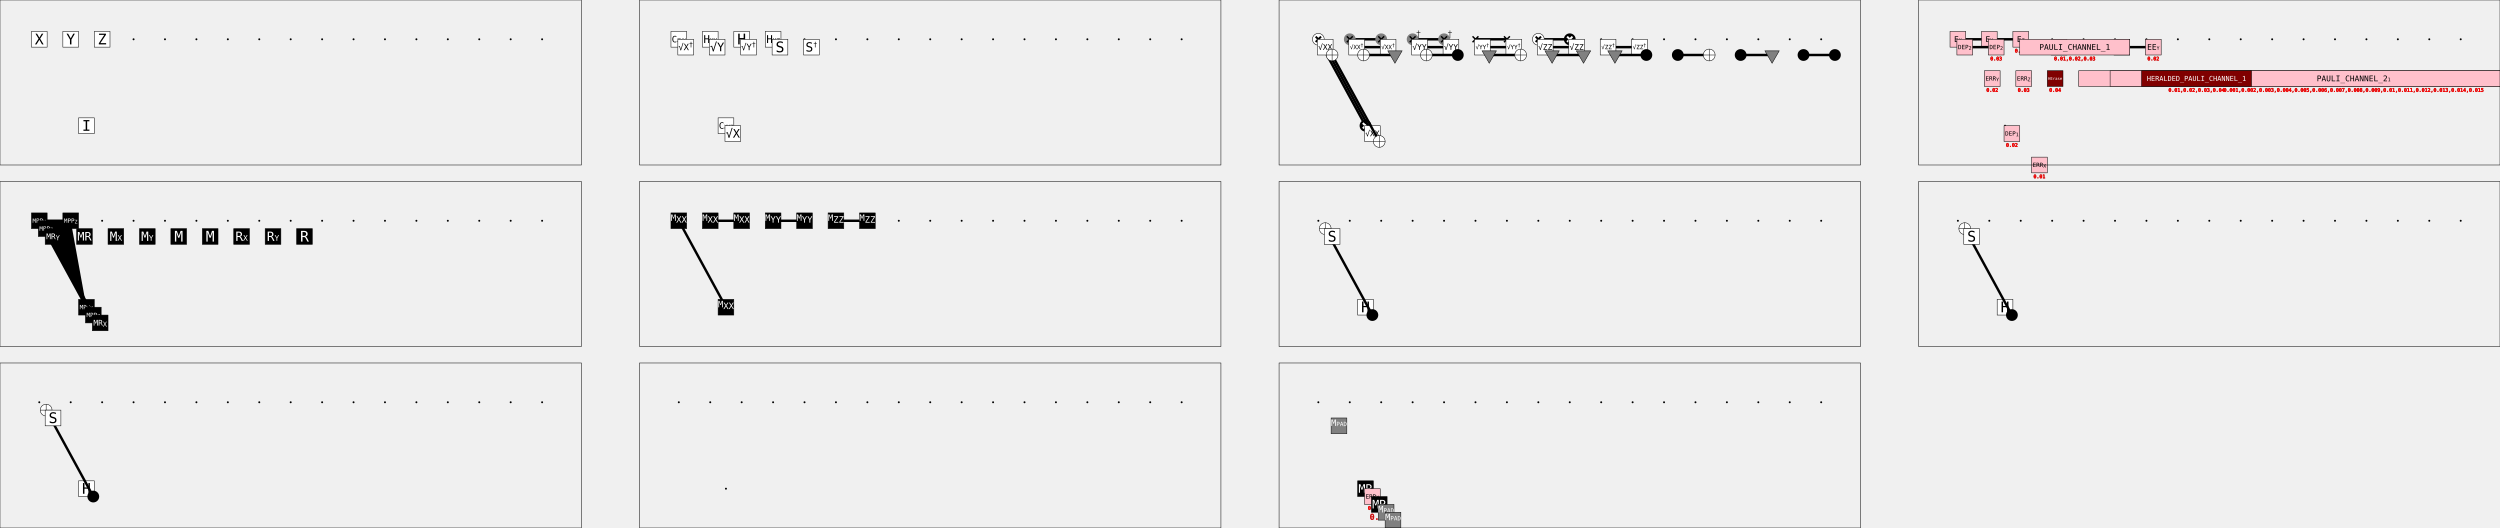
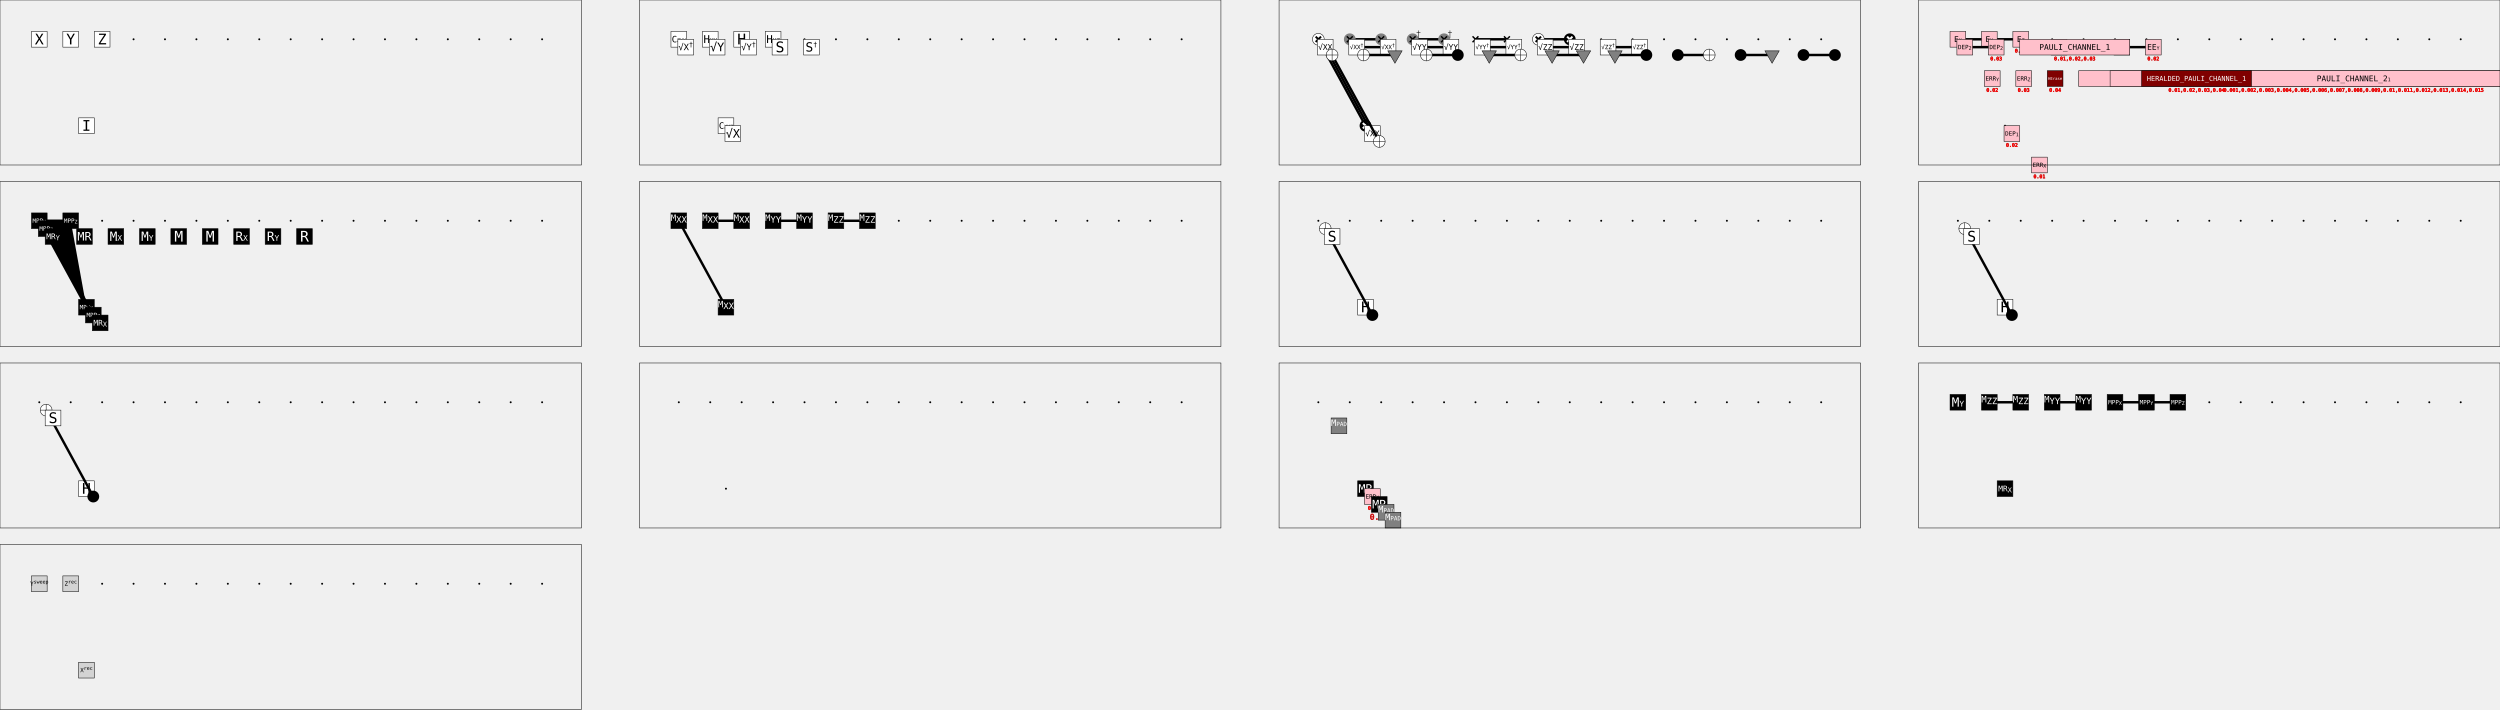
- <svg xmlns="http://www.w3.org/2000/svg" viewBox="0 0 5091.2 1075.2" version="1.1">
+ <svg xmlns="http://www.w3.org/2000/svg" viewBox="0 0 5091.2 1444.8" version="1.1">
  <g id="qubit_dots">
    <circle id="qubit_dot:0:1_2_3:0" cx="176" cy="256" r="2" stroke="none" fill="black" />
    <circle id="qubit_dot:1:0" cx="80" cy="80" r="2" stroke="none" fill="black" />
    <circle id="qubit_dot:2:0" cx="144" cy="80" r="2" stroke="none" fill="black" />
    <circle id="qubit_dot:3:0" cx="208" cy="80" r="2" stroke="none" fill="black" />
    <circle id="qubit_dot:4:0" cx="272" cy="80" r="2" stroke="none" fill="black" />
    <circle id="qubit_dot:5:0" cx="336" cy="80" r="2" stroke="none" fill="black" />
    <circle id="qubit_dot:6:0" cx="400" cy="80" r="2" stroke="none" fill="black" />
    <circle id="qubit_dot:7:0" cx="464" cy="80" r="2" stroke="none" fill="black" />
    <circle id="qubit_dot:8:0" cx="528" cy="80" r="2" stroke="none" fill="black" />
    <circle id="qubit_dot:9:0" cx="592" cy="80" r="2" stroke="none" fill="black" />
    <circle id="qubit_dot:10:0" cx="656" cy="80" r="2" stroke="none" fill="black" />
    <circle id="qubit_dot:11:0" cx="720" cy="80" r="2" stroke="none" fill="black" />
    <circle id="qubit_dot:12:0" cx="784" cy="80" r="2" stroke="none" fill="black" />
    <circle id="qubit_dot:13:0" cx="848" cy="80" r="2" stroke="none" fill="black" />
    <circle id="qubit_dot:14:0" cx="912" cy="80" r="2" stroke="none" fill="black" />
    <circle id="qubit_dot:15:0" cx="976" cy="80" r="2" stroke="none" fill="black" />
    <circle id="qubit_dot:16:0" cx="1040" cy="80" r="2" stroke="none" fill="black" />
    <circle id="qubit_dot:17:0" cx="1104" cy="80" r="2" stroke="none" fill="black" />
    <circle id="qubit_dot:0:1_2_3:0" cx="176" cy="625.6" r="2" stroke="none" fill="black" />
    <circle id="qubit_dot:1:0" cx="80" cy="449.6" r="2" stroke="none" fill="black" />
    <circle id="qubit_dot:2:0" cx="144" cy="449.6" r="2" stroke="none" fill="black" />
    <circle id="qubit_dot:3:0" cx="208" cy="449.6" r="2" stroke="none" fill="black" />
    <circle id="qubit_dot:4:0" cx="272" cy="449.6" r="2" stroke="none" fill="black" />
    <circle id="qubit_dot:5:0" cx="336" cy="449.6" r="2" stroke="none" fill="black" />
    <circle id="qubit_dot:6:0" cx="400" cy="449.6" r="2" stroke="none" fill="black" />
    <circle id="qubit_dot:7:0" cx="464" cy="449.6" r="2" stroke="none" fill="black" />
    <circle id="qubit_dot:8:0" cx="528" cy="449.6" r="2" stroke="none" fill="black" />
    <circle id="qubit_dot:9:0" cx="592" cy="449.6" r="2" stroke="none" fill="black" />
    <circle id="qubit_dot:10:0" cx="656" cy="449.6" r="2" stroke="none" fill="black" />
    <circle id="qubit_dot:11:0" cx="720" cy="449.6" r="2" stroke="none" fill="black" />
    <circle id="qubit_dot:12:0" cx="784" cy="449.6" r="2" stroke="none" fill="black" />
    <circle id="qubit_dot:13:0" cx="848" cy="449.6" r="2" stroke="none" fill="black" />
    <circle id="qubit_dot:14:0" cx="912" cy="449.6" r="2" stroke="none" fill="black" />
    <circle id="qubit_dot:15:0" cx="976" cy="449.6" r="2" stroke="none" fill="black" />
    <circle id="qubit_dot:16:0" cx="1040" cy="449.6" r="2" stroke="none" fill="black" />
    <circle id="qubit_dot:17:0" cx="1104" cy="449.6" r="2" stroke="none" fill="black" />
    <circle id="qubit_dot:0:1_2_3:0" cx="176" cy="995.2" r="2" stroke="none" fill="black" />
    <circle id="qubit_dot:1:0" cx="80" cy="819.2" r="2" stroke="none" fill="black" />
    <circle id="qubit_dot:2:0" cx="144" cy="819.2" r="2" stroke="none" fill="black" />
    <circle id="qubit_dot:3:0" cx="208" cy="819.2" r="2" stroke="none" fill="black" />
    <circle id="qubit_dot:4:0" cx="272" cy="819.2" r="2" stroke="none" fill="black" />
    <circle id="qubit_dot:5:0" cx="336" cy="819.2" r="2" stroke="none" fill="black" />
    <circle id="qubit_dot:6:0" cx="400" cy="819.2" r="2" stroke="none" fill="black" />
    <circle id="qubit_dot:7:0" cx="464" cy="819.2" r="2" stroke="none" fill="black" />
    <circle id="qubit_dot:8:0" cx="528" cy="819.2" r="2" stroke="none" fill="black" />
    <circle id="qubit_dot:9:0" cx="592" cy="819.2" r="2" stroke="none" fill="black" />
    <circle id="qubit_dot:10:0" cx="656" cy="819.2" r="2" stroke="none" fill="black" />
    <circle id="qubit_dot:11:0" cx="720" cy="819.2" r="2" stroke="none" fill="black" />
    <circle id="qubit_dot:12:0" cx="784" cy="819.2" r="2" stroke="none" fill="black" />
    <circle id="qubit_dot:13:0" cx="848" cy="819.2" r="2" stroke="none" fill="black" />
    <circle id="qubit_dot:14:0" cx="912" cy="819.2" r="2" stroke="none" fill="black" />
    <circle id="qubit_dot:15:0" cx="976" cy="819.2" r="2" stroke="none" fill="black" />
    <circle id="qubit_dot:16:0" cx="1040" cy="819.2" r="2" stroke="none" fill="black" />
    <circle id="qubit_dot:17:0" cx="1104" cy="819.2" r="2" stroke="none" fill="black" />
+     <circle id="qubit_dot:0:1_2_3:0" cx="176" cy="1364.8" r="2" stroke="none" fill="black" />
+     <circle id="qubit_dot:1:0" cx="80" cy="1188.8" r="2" stroke="none" fill="black" />
+     <circle id="qubit_dot:2:0" cx="144" cy="1188.8" r="2" stroke="none" fill="black" />
+     <circle id="qubit_dot:3:0" cx="208" cy="1188.8" r="2" stroke="none" fill="black" />
+     <circle id="qubit_dot:4:0" cx="272" cy="1188.8" r="2" stroke="none" fill="black" />
+     <circle id="qubit_dot:5:0" cx="336" cy="1188.8" r="2" stroke="none" fill="black" />
+     <circle id="qubit_dot:6:0" cx="400" cy="1188.8" r="2" stroke="none" fill="black" />
+     <circle id="qubit_dot:7:0" cx="464" cy="1188.8" r="2" stroke="none" fill="black" />
+     <circle id="qubit_dot:8:0" cx="528" cy="1188.8" r="2" stroke="none" fill="black" />
+     <circle id="qubit_dot:9:0" cx="592" cy="1188.8" r="2" stroke="none" fill="black" />
+     <circle id="qubit_dot:10:0" cx="656" cy="1188.8" r="2" stroke="none" fill="black" />
+     <circle id="qubit_dot:11:0" cx="720" cy="1188.8" r="2" stroke="none" fill="black" />
+     <circle id="qubit_dot:12:0" cx="784" cy="1188.8" r="2" stroke="none" fill="black" />
+     <circle id="qubit_dot:13:0" cx="848" cy="1188.8" r="2" stroke="none" fill="black" />
+     <circle id="qubit_dot:14:0" cx="912" cy="1188.8" r="2" stroke="none" fill="black" />
+     <circle id="qubit_dot:15:0" cx="976" cy="1188.8" r="2" stroke="none" fill="black" />
+     <circle id="qubit_dot:16:0" cx="1040" cy="1188.8" r="2" stroke="none" fill="black" />
+     <circle id="qubit_dot:17:0" cx="1104" cy="1188.8" r="2" stroke="none" fill="black" />
    <circle id="qubit_dot:0:1_2_3:1" cx="1478.4" cy="256" r="2" stroke="none" fill="black" />
    <circle id="qubit_dot:1:1" cx="1382.4" cy="80" r="2" stroke="none" fill="black" />
    <circle id="qubit_dot:2:1" cx="1446.4" cy="80" r="2" stroke="none" fill="black" />
    <circle id="qubit_dot:3:1" cx="1510.4" cy="80" r="2" stroke="none" fill="black" />
    <circle id="qubit_dot:4:1" cx="1574.4" cy="80" r="2" stroke="none" fill="black" />
    <circle id="qubit_dot:5:1" cx="1638.4" cy="80" r="2" stroke="none" fill="black" />
    <circle id="qubit_dot:6:1" cx="1702.4" cy="80" r="2" stroke="none" fill="black" />
    <circle id="qubit_dot:7:1" cx="1766.4" cy="80" r="2" stroke="none" fill="black" />
    <circle id="qubit_dot:8:1" cx="1830.4" cy="80" r="2" stroke="none" fill="black" />
    <circle id="qubit_dot:9:1" cx="1894.4" cy="80" r="2" stroke="none" fill="black" />
    <circle id="qubit_dot:10:1" cx="1958.4" cy="80" r="2" stroke="none" fill="black" />
    <circle id="qubit_dot:11:1" cx="2022.4" cy="80" r="2" stroke="none" fill="black" />
    <circle id="qubit_dot:12:1" cx="2086.4" cy="80" r="2" stroke="none" fill="black" />
    <circle id="qubit_dot:13:1" cx="2150.4" cy="80" r="2" stroke="none" fill="black" />
    <circle id="qubit_dot:14:1" cx="2214.4" cy="80" r="2" stroke="none" fill="black" />
    <circle id="qubit_dot:15:1" cx="2278.4" cy="80" r="2" stroke="none" fill="black" />
    <circle id="qubit_dot:16:1" cx="2342.4" cy="80" r="2" stroke="none" fill="black" />
    <circle id="qubit_dot:17:1" cx="2406.4" cy="80" r="2" stroke="none" fill="black" />
    <circle id="qubit_dot:0:1_2_3:1" cx="1478.4" cy="625.6" r="2" stroke="none" fill="black" />
    <circle id="qubit_dot:1:1" cx="1382.4" cy="449.6" r="2" stroke="none" fill="black" />
    <circle id="qubit_dot:2:1" cx="1446.4" cy="449.6" r="2" stroke="none" fill="black" />
    <circle id="qubit_dot:3:1" cx="1510.4" cy="449.6" r="2" stroke="none" fill="black" />
    <circle id="qubit_dot:4:1" cx="1574.4" cy="449.6" r="2" stroke="none" fill="black" />
    <circle id="qubit_dot:5:1" cx="1638.4" cy="449.6" r="2" stroke="none" fill="black" />
    <circle id="qubit_dot:6:1" cx="1702.4" cy="449.6" r="2" stroke="none" fill="black" />
    <circle id="qubit_dot:7:1" cx="1766.4" cy="449.6" r="2" stroke="none" fill="black" />
    <circle id="qubit_dot:8:1" cx="1830.4" cy="449.6" r="2" stroke="none" fill="black" />
    <circle id="qubit_dot:9:1" cx="1894.4" cy="449.6" r="2" stroke="none" fill="black" />
    <circle id="qubit_dot:10:1" cx="1958.4" cy="449.6" r="2" stroke="none" fill="black" />
    <circle id="qubit_dot:11:1" cx="2022.4" cy="449.6" r="2" stroke="none" fill="black" />
    <circle id="qubit_dot:12:1" cx="2086.4" cy="449.6" r="2" stroke="none" fill="black" />
    <circle id="qubit_dot:13:1" cx="2150.4" cy="449.6" r="2" stroke="none" fill="black" />
    <circle id="qubit_dot:14:1" cx="2214.4" cy="449.6" r="2" stroke="none" fill="black" />
    <circle id="qubit_dot:15:1" cx="2278.4" cy="449.6" r="2" stroke="none" fill="black" />
    <circle id="qubit_dot:16:1" cx="2342.4" cy="449.6" r="2" stroke="none" fill="black" />
    <circle id="qubit_dot:17:1" cx="2406.4" cy="449.6" r="2" stroke="none" fill="black" />
    <circle id="qubit_dot:0:1_2_3:1" cx="1478.4" cy="995.2" r="2" stroke="none" fill="black" />
    <circle id="qubit_dot:1:1" cx="1382.4" cy="819.2" r="2" stroke="none" fill="black" />
    <circle id="qubit_dot:2:1" cx="1446.4" cy="819.2" r="2" stroke="none" fill="black" />
    <circle id="qubit_dot:3:1" cx="1510.4" cy="819.2" r="2" stroke="none" fill="black" />
    <circle id="qubit_dot:4:1" cx="1574.4" cy="819.2" r="2" stroke="none" fill="black" />
    <circle id="qubit_dot:5:1" cx="1638.4" cy="819.2" r="2" stroke="none" fill="black" />
    <circle id="qubit_dot:6:1" cx="1702.4" cy="819.2" r="2" stroke="none" fill="black" />
    <circle id="qubit_dot:7:1" cx="1766.4" cy="819.2" r="2" stroke="none" fill="black" />
    <circle id="qubit_dot:8:1" cx="1830.4" cy="819.2" r="2" stroke="none" fill="black" />
    <circle id="qubit_dot:9:1" cx="1894.4" cy="819.2" r="2" stroke="none" fill="black" />
    <circle id="qubit_dot:10:1" cx="1958.4" cy="819.2" r="2" stroke="none" fill="black" />
    <circle id="qubit_dot:11:1" cx="2022.4" cy="819.2" r="2" stroke="none" fill="black" />
    <circle id="qubit_dot:12:1" cx="2086.4" cy="819.2" r="2" stroke="none" fill="black" />
    <circle id="qubit_dot:13:1" cx="2150.4" cy="819.2" r="2" stroke="none" fill="black" />
    <circle id="qubit_dot:14:1" cx="2214.4" cy="819.2" r="2" stroke="none" fill="black" />
    <circle id="qubit_dot:15:1" cx="2278.4" cy="819.2" r="2" stroke="none" fill="black" />
    <circle id="qubit_dot:16:1" cx="2342.4" cy="819.2" r="2" stroke="none" fill="black" />
    <circle id="qubit_dot:17:1" cx="2406.4" cy="819.2" r="2" stroke="none" fill="black" />
    <circle id="qubit_dot:0:1_2_3:2" cx="2780.8" cy="256" r="2" stroke="none" fill="black" />
    <circle id="qubit_dot:1:2" cx="2684.8" cy="80" r="2" stroke="none" fill="black" />
    <circle id="qubit_dot:2:2" cx="2748.8" cy="80" r="2" stroke="none" fill="black" />
    <circle id="qubit_dot:3:2" cx="2812.8" cy="80" r="2" stroke="none" fill="black" />
    <circle id="qubit_dot:4:2" cx="2876.8" cy="80" r="2" stroke="none" fill="black" />
    <circle id="qubit_dot:5:2" cx="2940.8" cy="80" r="2" stroke="none" fill="black" />
    <circle id="qubit_dot:6:2" cx="3004.8" cy="80" r="2" stroke="none" fill="black" />
    <circle id="qubit_dot:7:2" cx="3068.8" cy="80" r="2" stroke="none" fill="black" />
    <circle id="qubit_dot:8:2" cx="3132.8" cy="80" r="2" stroke="none" fill="black" />
    <circle id="qubit_dot:9:2" cx="3196.8" cy="80" r="2" stroke="none" fill="black" />
    <circle id="qubit_dot:10:2" cx="3260.8" cy="80" r="2" stroke="none" fill="black" />
    <circle id="qubit_dot:11:2" cx="3324.8" cy="80" r="2" stroke="none" fill="black" />
    <circle id="qubit_dot:12:2" cx="3388.8" cy="80" r="2" stroke="none" fill="black" />
    <circle id="qubit_dot:13:2" cx="3452.8" cy="80" r="2" stroke="none" fill="black" />
    <circle id="qubit_dot:14:2" cx="3516.8" cy="80" r="2" stroke="none" fill="black" />
    <circle id="qubit_dot:15:2" cx="3580.8" cy="80" r="2" stroke="none" fill="black" />
    <circle id="qubit_dot:16:2" cx="3644.8" cy="80" r="2" stroke="none" fill="black" />
    <circle id="qubit_dot:17:2" cx="3708.8" cy="80" r="2" stroke="none" fill="black" />
    <circle id="qubit_dot:0:1_2_3:2" cx="2780.8" cy="625.6" r="2" stroke="none" fill="black" />
    <circle id="qubit_dot:1:2" cx="2684.8" cy="449.6" r="2" stroke="none" fill="black" />
    <circle id="qubit_dot:2:2" cx="2748.8" cy="449.6" r="2" stroke="none" fill="black" />
    <circle id="qubit_dot:3:2" cx="2812.8" cy="449.6" r="2" stroke="none" fill="black" />
    <circle id="qubit_dot:4:2" cx="2876.8" cy="449.6" r="2" stroke="none" fill="black" />
    <circle id="qubit_dot:5:2" cx="2940.8" cy="449.6" r="2" stroke="none" fill="black" />
    <circle id="qubit_dot:6:2" cx="3004.8" cy="449.6" r="2" stroke="none" fill="black" />
    <circle id="qubit_dot:7:2" cx="3068.8" cy="449.6" r="2" stroke="none" fill="black" />
    <circle id="qubit_dot:8:2" cx="3132.8" cy="449.6" r="2" stroke="none" fill="black" />
    <circle id="qubit_dot:9:2" cx="3196.8" cy="449.6" r="2" stroke="none" fill="black" />
    <circle id="qubit_dot:10:2" cx="3260.8" cy="449.6" r="2" stroke="none" fill="black" />
    <circle id="qubit_dot:11:2" cx="3324.8" cy="449.6" r="2" stroke="none" fill="black" />
    <circle id="qubit_dot:12:2" cx="3388.8" cy="449.6" r="2" stroke="none" fill="black" />
    <circle id="qubit_dot:13:2" cx="3452.8" cy="449.6" r="2" stroke="none" fill="black" />
    <circle id="qubit_dot:14:2" cx="3516.8" cy="449.6" r="2" stroke="none" fill="black" />
    <circle id="qubit_dot:15:2" cx="3580.8" cy="449.6" r="2" stroke="none" fill="black" />
    <circle id="qubit_dot:16:2" cx="3644.8" cy="449.6" r="2" stroke="none" fill="black" />
    <circle id="qubit_dot:17:2" cx="3708.8" cy="449.6" r="2" stroke="none" fill="black" />
    <circle id="qubit_dot:0:1_2_3:2" cx="2780.8" cy="995.2" r="2" stroke="none" fill="black" />
    <circle id="qubit_dot:1:2" cx="2684.8" cy="819.2" r="2" stroke="none" fill="black" />
    <circle id="qubit_dot:2:2" cx="2748.8" cy="819.2" r="2" stroke="none" fill="black" />
    <circle id="qubit_dot:3:2" cx="2812.8" cy="819.2" r="2" stroke="none" fill="black" />
    <circle id="qubit_dot:4:2" cx="2876.8" cy="819.2" r="2" stroke="none" fill="black" />
    <circle id="qubit_dot:5:2" cx="2940.8" cy="819.2" r="2" stroke="none" fill="black" />
    <circle id="qubit_dot:6:2" cx="3004.8" cy="819.2" r="2" stroke="none" fill="black" />
    <circle id="qubit_dot:7:2" cx="3068.8" cy="819.2" r="2" stroke="none" fill="black" />
    <circle id="qubit_dot:8:2" cx="3132.8" cy="819.2" r="2" stroke="none" fill="black" />
    <circle id="qubit_dot:9:2" cx="3196.8" cy="819.2" r="2" stroke="none" fill="black" />
    <circle id="qubit_dot:10:2" cx="3260.8" cy="819.2" r="2" stroke="none" fill="black" />
    <circle id="qubit_dot:11:2" cx="3324.8" cy="819.2" r="2" stroke="none" fill="black" />
    <circle id="qubit_dot:12:2" cx="3388.8" cy="819.2" r="2" stroke="none" fill="black" />
    <circle id="qubit_dot:13:2" cx="3452.8" cy="819.2" r="2" stroke="none" fill="black" />
    <circle id="qubit_dot:14:2" cx="3516.8" cy="819.2" r="2" stroke="none" fill="black" />
    <circle id="qubit_dot:15:2" cx="3580.8" cy="819.2" r="2" stroke="none" fill="black" />
    <circle id="qubit_dot:16:2" cx="3644.8" cy="819.2" r="2" stroke="none" fill="black" />
    <circle id="qubit_dot:17:2" cx="3708.8" cy="819.2" r="2" stroke="none" fill="black" />
    <circle id="qubit_dot:0:1_2_3:3" cx="4083.2" cy="256" r="2" stroke="none" fill="black" />
    <circle id="qubit_dot:1:3" cx="3987.2" cy="80" r="2" stroke="none" fill="black" />
    <circle id="qubit_dot:2:3" cx="4051.2" cy="80" r="2" stroke="none" fill="black" />
    <circle id="qubit_dot:3:3" cx="4115.2" cy="80" r="2" stroke="none" fill="black" />
    <circle id="qubit_dot:4:3" cx="4179.2" cy="80" r="2" stroke="none" fill="black" />
    <circle id="qubit_dot:5:3" cx="4243.2" cy="80" r="2" stroke="none" fill="black" />
    <circle id="qubit_dot:6:3" cx="4307.2" cy="80" r="2" stroke="none" fill="black" />
    <circle id="qubit_dot:7:3" cx="4371.2" cy="80" r="2" stroke="none" fill="black" />
    <circle id="qubit_dot:8:3" cx="4435.2" cy="80" r="2" stroke="none" fill="black" />
    <circle id="qubit_dot:9:3" cx="4499.2" cy="80" r="2" stroke="none" fill="black" />
    <circle id="qubit_dot:10:3" cx="4563.2" cy="80" r="2" stroke="none" fill="black" />
    <circle id="qubit_dot:11:3" cx="4627.2" cy="80" r="2" stroke="none" fill="black" />
    <circle id="qubit_dot:12:3" cx="4691.2" cy="80" r="2" stroke="none" fill="black" />
    <circle id="qubit_dot:13:3" cx="4755.2" cy="80" r="2" stroke="none" fill="black" />
    <circle id="qubit_dot:14:3" cx="4819.2" cy="80" r="2" stroke="none" fill="black" />
    <circle id="qubit_dot:15:3" cx="4883.2" cy="80" r="2" stroke="none" fill="black" />
    <circle id="qubit_dot:16:3" cx="4947.2" cy="80" r="2" stroke="none" fill="black" />
    <circle id="qubit_dot:17:3" cx="5011.2" cy="80" r="2" stroke="none" fill="black" />
    <circle id="qubit_dot:0:1_2_3:3" cx="4083.2" cy="625.6" r="2" stroke="none" fill="black" />
    <circle id="qubit_dot:1:3" cx="3987.2" cy="449.6" r="2" stroke="none" fill="black" />
    <circle id="qubit_dot:2:3" cx="4051.2" cy="449.6" r="2" stroke="none" fill="black" />
    <circle id="qubit_dot:3:3" cx="4115.2" cy="449.6" r="2" stroke="none" fill="black" />
    <circle id="qubit_dot:4:3" cx="4179.2" cy="449.6" r="2" stroke="none" fill="black" />
    <circle id="qubit_dot:5:3" cx="4243.2" cy="449.6" r="2" stroke="none" fill="black" />
    <circle id="qubit_dot:6:3" cx="4307.2" cy="449.6" r="2" stroke="none" fill="black" />
    <circle id="qubit_dot:7:3" cx="4371.2" cy="449.6" r="2" stroke="none" fill="black" />
    <circle id="qubit_dot:8:3" cx="4435.2" cy="449.6" r="2" stroke="none" fill="black" />
    <circle id="qubit_dot:9:3" cx="4499.2" cy="449.6" r="2" stroke="none" fill="black" />
    <circle id="qubit_dot:10:3" cx="4563.2" cy="449.6" r="2" stroke="none" fill="black" />
    <circle id="qubit_dot:11:3" cx="4627.2" cy="449.6" r="2" stroke="none" fill="black" />
    <circle id="qubit_dot:12:3" cx="4691.2" cy="449.6" r="2" stroke="none" fill="black" />
    <circle id="qubit_dot:13:3" cx="4755.2" cy="449.6" r="2" stroke="none" fill="black" />
    <circle id="qubit_dot:14:3" cx="4819.2" cy="449.6" r="2" stroke="none" fill="black" />
    <circle id="qubit_dot:15:3" cx="4883.2" cy="449.6" r="2" stroke="none" fill="black" />
    <circle id="qubit_dot:16:3" cx="4947.2" cy="449.6" r="2" stroke="none" fill="black" />
    <circle id="qubit_dot:17:3" cx="5011.2" cy="449.6" r="2" stroke="none" fill="black" />
+     <circle id="qubit_dot:0:1_2_3:3" cx="4083.2" cy="995.2" r="2" stroke="none" fill="black" />
+     <circle id="qubit_dot:1:3" cx="3987.2" cy="819.2" r="2" stroke="none" fill="black" />
+     <circle id="qubit_dot:2:3" cx="4051.2" cy="819.2" r="2" stroke="none" fill="black" />
+     <circle id="qubit_dot:3:3" cx="4115.2" cy="819.2" r="2" stroke="none" fill="black" />
+     <circle id="qubit_dot:4:3" cx="4179.2" cy="819.2" r="2" stroke="none" fill="black" />
+     <circle id="qubit_dot:5:3" cx="4243.2" cy="819.2" r="2" stroke="none" fill="black" />
+     <circle id="qubit_dot:6:3" cx="4307.2" cy="819.2" r="2" stroke="none" fill="black" />
+     <circle id="qubit_dot:7:3" cx="4371.2" cy="819.2" r="2" stroke="none" fill="black" />
+     <circle id="qubit_dot:8:3" cx="4435.2" cy="819.2" r="2" stroke="none" fill="black" />
+     <circle id="qubit_dot:9:3" cx="4499.2" cy="819.2" r="2" stroke="none" fill="black" />
+     <circle id="qubit_dot:10:3" cx="4563.2" cy="819.2" r="2" stroke="none" fill="black" />
+     <circle id="qubit_dot:11:3" cx="4627.2" cy="819.2" r="2" stroke="none" fill="black" />
+     <circle id="qubit_dot:12:3" cx="4691.2" cy="819.2" r="2" stroke="none" fill="black" />
+     <circle id="qubit_dot:13:3" cx="4755.2" cy="819.2" r="2" stroke="none" fill="black" />
+     <circle id="qubit_dot:14:3" cx="4819.2" cy="819.2" r="2" stroke="none" fill="black" />
+     <circle id="qubit_dot:15:3" cx="4883.2" cy="819.2" r="2" stroke="none" fill="black" />
+     <circle id="qubit_dot:16:3" cx="4947.2" cy="819.2" r="2" stroke="none" fill="black" />
+     <circle id="qubit_dot:17:3" cx="5011.2" cy="819.2" r="2" stroke="none" fill="black" />
  </g>
  <rect x="160" y="240" width="32" height="32" stroke="black" fill="white" />
  <text dominant-baseline="central" text-anchor="middle" font-family="monospace" font-size="30" x="176" y="256">I</text>
  <rect x="64" y="64" width="32" height="32" stroke="black" fill="white" />
  <text dominant-baseline="central" text-anchor="middle" font-family="monospace" font-size="30" x="80" y="80">X</text>
  <rect x="128" y="64" width="32" height="32" stroke="black" fill="white" />
  <text dominant-baseline="central" text-anchor="middle" font-family="monospace" font-size="30" x="144" y="80">Y</text>
  <rect x="192" y="64" width="32" height="32" stroke="black" fill="white" />
  <text dominant-baseline="central" text-anchor="middle" font-family="monospace" font-size="30" x="208" y="80">Z</text>
  <rect x="1462.4" y="240" width="32" height="32" stroke="black" fill="white" />
  <text dominant-baseline="central" text-anchor="middle" font-family="monospace" font-size="18" x="1478.4" y="256">C<tspan baseline-shift="sub" font-size="10">XYZ</tspan>
  </text>
  <rect x="1366.4" y="64" width="32" height="32" stroke="black" fill="white" />
  <text dominant-baseline="central" text-anchor="middle" font-family="monospace" font-size="18" x="1382.4" y="80">C<tspan baseline-shift="sub" font-size="10">ZYX</tspan>
  </text>
  <rect x="1430.4" y="64" width="32" height="32" stroke="black" fill="white" />
  <text dominant-baseline="central" text-anchor="middle" font-family="monospace" font-size="22" x="1446.4" y="80">H<tspan baseline-shift="sub" font-size="12">XY</tspan>
  </text>
  <rect x="1494.4" y="64" width="32" height="32" stroke="black" fill="white" />
  <text dominant-baseline="central" text-anchor="middle" font-family="monospace" font-size="30" x="1510.4" y="80">H</text>
  <rect x="1558.4" y="64" width="32" height="32" stroke="black" fill="white" />
  <text dominant-baseline="central" text-anchor="middle" font-family="monospace" font-size="22" x="1574.4" y="80">H<tspan baseline-shift="sub" font-size="12">YZ</tspan>
  </text>
  <rect x="1476.4" y="256" width="32" height="32" stroke="black" fill="white" />
  <text dominant-baseline="central" text-anchor="middle" font-family="monospace" font-size="24" x="1492.4" y="272">√X</text>
  <rect x="1380.4" y="80" width="32" height="32" stroke="black" fill="white" />
  <text dominant-baseline="central" text-anchor="middle" font-family="monospace" font-size="18" x="1396.4" y="96">√X<tspan baseline-shift="super" font-size="14">†</tspan>
  </text>
  <rect x="1444.4" y="80" width="32" height="32" stroke="black" fill="white" />
  <text dominant-baseline="central" text-anchor="middle" font-family="monospace" font-size="24" x="1460.4" y="96">√Y</text>
  <rect x="1508.4" y="80" width="32" height="32" stroke="black" fill="white" />
  <text dominant-baseline="central" text-anchor="middle" font-family="monospace" font-size="18" x="1524.4" y="96">√Y<tspan baseline-shift="super" font-size="14">†</tspan>
  </text>
  <rect x="1572.4" y="80" width="32" height="32" stroke="black" fill="white" />
  <text dominant-baseline="central" text-anchor="middle" font-family="monospace" font-size="30" x="1588.4" y="96">S</text>
  <rect x="1636.4" y="80" width="32" height="32" stroke="black" fill="white" />
  <text dominant-baseline="central" text-anchor="middle" font-family="monospace" font-size="26" x="1652.4" y="96">S<tspan baseline-shift="super" font-size="14">†</tspan>
  </text>
  <path d="M2780.8,256 L2684.8,80 " stroke="black" stroke-width="5" />
  <circle cx="2780.8" cy="256" r="12" stroke="none" fill="black" />
  <path d="M2775.35,250.545 L2786.25,261.455 M2786.25,250.545 L2775.35,261.455 " stroke="white" stroke-width="4" />
  <circle cx="2684.8" cy="80" r="12" stroke="black" fill="white" />
  <path d="M2679.35,74.546 L2690.25,85.454 M2690.25,74.546 L2679.35,85.454 " stroke="black" stroke-width="4" />
  <path d="M2748.8,80 L2812.8,80 " stroke="black" stroke-width="5" />
  <circle cx="2748.8" cy="80" r="12" stroke="none" fill="gray" />
  <path d="M2742.8,74 L2754.8,86 M2754.8,74 L2742.8,86 " stroke="black" stroke-width="3" />
  <circle cx="2812.8" cy="80" r="12" stroke="none" fill="gray" />
  <path d="M2806.8,74 L2818.8,86 M2818.8,74 L2806.8,86 " stroke="black" stroke-width="3" />
  <path d="M2876.8,80 L2940.8,80 " stroke="black" stroke-width="5" />
  <circle cx="2876.8" cy="80" r="12" stroke="none" fill="gray" />
  <path d="M2870.8,74 L2882.8,86 M2882.8,74 L2870.8,86 " stroke="black" stroke-width="3" />
  <path d="M2884.8,66 L2892.8,66 M2888.8,62 L2888.8,78 " stroke="black" />
  <circle cx="2940.8" cy="80" r="12" stroke="none" fill="gray" />
  <path d="M2934.8,74 L2946.8,86 M2946.8,74 L2934.8,86 " stroke="black" stroke-width="3" />
  <path d="M2948.8,66 L2956.8,66 M2952.8,62 L2952.8,78 " stroke="black" />
  <path d="M3004.8,80 L3068.8,80 " stroke="black" stroke-width="5" />
  <path d="M2998.8,74 L3010.8,86 M3010.8,74 L2998.8,86 " stroke="black" stroke-width="3" />
  <path d="M3062.8,74 L3074.8,86 M3074.8,74 L3062.8,86 " stroke="black" stroke-width="3" />
  <path d="M3132.8,80 L3196.8,80 " stroke="black" stroke-width="5" />
  <circle cx="3132.8" cy="80" r="12" stroke="black" fill="white" />
  <path d="M3127.35,74.546 L3138.25,85.454 M3138.25,74.546 L3127.35,85.454 " stroke="black" stroke-width="4" />
  <circle cx="3196.8" cy="80" r="12" stroke="none" fill="black" />
  <path d="M3191.35,74.546 L3202.25,85.454 M3202.25,74.546 L3191.35,85.454 " stroke="white" stroke-width="4" />
  <path d="M2794.8,272 L2698.8,96 " stroke="black" stroke-width="5" />
  <rect x="2778.8" y="256" width="32" height="32" stroke="black" fill="white" />
  <text dominant-baseline="central" text-anchor="middle" font-family="monospace" font-size="16" x="2794.8" y="272">√XX</text>
  <rect x="2682.8" y="80" width="32" height="32" stroke="black" fill="white" />
  <text dominant-baseline="central" text-anchor="middle" font-family="monospace" font-size="16" x="2698.8" y="96">√XX</text>
  <path d="M2762.8,96 L2826.8,96 " stroke="black" stroke-width="5" />
  <rect x="2746.8" y="80" width="32" height="32" stroke="black" fill="white" />
  <text dominant-baseline="central" text-anchor="middle" font-family="monospace" font-size="12" x="2762.8" y="96">√XX<tspan baseline-shift="super" font-size="10">†</tspan>
  </text>
  <rect x="2810.8" y="80" width="32" height="32" stroke="black" fill="white" />
  <text dominant-baseline="central" text-anchor="middle" font-family="monospace" font-size="12" x="2826.8" y="96">√XX<tspan baseline-shift="super" font-size="10">†</tspan>
  </text>
  <path d="M2890.8,96 L2954.8,96 " stroke="black" stroke-width="5" />
  <rect x="2874.8" y="80" width="32" height="32" stroke="black" fill="white" />
  <text dominant-baseline="central" text-anchor="middle" font-family="monospace" font-size="16" x="2890.8" y="96">√YY</text>
  <rect x="2938.8" y="80" width="32" height="32" stroke="black" fill="white" />
  <text dominant-baseline="central" text-anchor="middle" font-family="monospace" font-size="16" x="2954.8" y="96">√YY</text>
  <path d="M3018.8,96 L3082.8,96 " stroke="black" stroke-width="5" />
  <rect x="3002.8" y="80" width="32" height="32" stroke="black" fill="white" />
  <text dominant-baseline="central" text-anchor="middle" font-family="monospace" font-size="12" x="3018.8" y="96">√YY<tspan baseline-shift="super" font-size="10">†</tspan>
  </text>
  <rect x="3066.8" y="80" width="32" height="32" stroke="black" fill="white" />
  <text dominant-baseline="central" text-anchor="middle" font-family="monospace" font-size="12" x="3082.8" y="96">√YY<tspan baseline-shift="super" font-size="10">†</tspan>
  </text>
  <path d="M3146.8,96 L3210.8,96 " stroke="black" stroke-width="5" />
  <rect x="3130.8" y="80" width="32" height="32" stroke="black" fill="white" />
  <text dominant-baseline="central" text-anchor="middle" font-family="monospace" font-size="16" x="3146.8" y="96">√ZZ</text>
  <rect x="3194.8" y="80" width="32" height="32" stroke="black" fill="white" />
  <text dominant-baseline="central" text-anchor="middle" font-family="monospace" font-size="16" x="3210.8" y="96">√ZZ</text>
  <path d="M3274.8,96 L3338.8,96 " stroke="black" stroke-width="5" />
  <rect x="3258.8" y="80" width="32" height="32" stroke="black" fill="white" />
  <text dominant-baseline="central" text-anchor="middle" font-family="monospace" font-size="12" x="3274.8" y="96">√ZZ<tspan baseline-shift="super" font-size="10">†</tspan>
  </text>
  <rect x="3322.8" y="80" width="32" height="32" stroke="black" fill="white" />
  <text dominant-baseline="central" text-anchor="middle" font-family="monospace" font-size="12" x="3338.8" y="96">√ZZ<tspan baseline-shift="super" font-size="10">†</tspan>
  </text>
  <path d="M2808.8,288 L2712.8,112 " stroke="black" stroke-width="5" />
  <circle cx="2808.8" cy="288" r="12" stroke="black" fill="white" />
  <path d="M2796.8,288 L2820.8,288 M2808.8,276 L2808.8,300 " stroke="black" />
  <circle cx="2712.8" cy="112" r="12" stroke="black" fill="white" />
  <path d="M2700.8,112 L2724.8,112 M2712.8,100 L2712.8,124 " stroke="black" />
  <path d="M2776.8,112 L2840.8,112 " stroke="black" stroke-width="5" />
  <circle cx="2776.8" cy="112" r="12" stroke="black" fill="white" />
  <path d="M2764.8,112 L2788.8,112 M2776.8,100 L2776.8,124 " stroke="black" />
  <path d="M2840.8,128.8 L2826.25,103.6 L2855.35,103.6 Z" stroke="black" fill="gray" />
  <path d="M2904.8,112 L2968.8,112 " stroke="black" stroke-width="5" />
  <circle cx="2904.8" cy="112" r="12" stroke="black" fill="white" />
  <path d="M2892.8,112 L2916.8,112 M2904.8,100 L2904.8,124 " stroke="black" />
  <circle cx="2968.8" cy="112" r="12" stroke="none" fill="black" />
  <path d="M3032.8,112 L3096.8,112 " stroke="black" stroke-width="5" />
  <path d="M3032.8,128.8 L3018.25,103.6 L3047.35,103.6 Z" stroke="black" fill="gray" />
  <circle cx="3096.8" cy="112" r="12" stroke="black" fill="white" />
  <path d="M3084.8,112 L3108.8,112 M3096.8,100 L3096.8,124 " stroke="black" />
  <path d="M3160.8,112 L3224.8,112 " stroke="black" stroke-width="5" />
  <path d="M3160.8,128.8 L3146.25,103.6 L3175.35,103.6 Z" stroke="black" fill="gray" />
  <path d="M3224.8,128.8 L3210.25,103.6 L3239.35,103.6 Z" stroke="black" fill="gray" />
  <path d="M3288.8,112 L3352.8,112 " stroke="black" stroke-width="5" />
  <path d="M3288.8,128.8 L3274.25,103.6 L3303.35,103.6 Z" stroke="black" fill="gray" />
  <circle cx="3352.8" cy="112" r="12" stroke="none" fill="black" />
  <path d="M3416.8,112 L3480.8,112 " stroke="black" stroke-width="5" />
  <circle cx="3416.8" cy="112" r="12" stroke="none" fill="black" />
  <circle cx="3480.8" cy="112" r="12" stroke="black" fill="white" />
  <path d="M3468.8,112 L3492.8,112 M3480.8,100 L3480.8,124 " stroke="black" />
  <path d="M3544.8,112 L3608.8,112 " stroke="black" stroke-width="5" />
  <circle cx="3544.8" cy="112" r="12" stroke="none" fill="black" />
  <path d="M3608.8,128.8 L3594.25,103.6 L3623.35,103.6 Z" stroke="black" fill="gray" />
  <path d="M3672.8,112 L3736.8,112 " stroke="black" stroke-width="5" />
  <circle cx="3672.8" cy="112" r="12" stroke="none" fill="black" />
  <circle cx="3736.8" cy="112" r="12" stroke="none" fill="black" />
  <path d="M3987.2,80 L4051.2,80 L4115.2,80 " stroke="black" stroke-width="5" />
  <rect x="3971.2" y="64" width="32" height="32" stroke="black" fill="pink" />
  <text dominant-baseline="central" text-anchor="middle" font-family="monospace" font-size="16" x="3987.2" y="80">E<tspan baseline-shift="sub" font-size="10">X</tspan>
  </text>
  <rect x="4035.2" y="64" width="32" height="32" stroke="black" fill="pink" />
  <text dominant-baseline="central" text-anchor="middle" font-family="monospace" font-size="16" x="4051.2" y="80">E<tspan baseline-shift="sub" font-size="10">Y</tspan>
  </text>
  <rect x="4099.2" y="64" width="32" height="32" stroke="black" fill="pink" />
  <text dominant-baseline="central" text-anchor="middle" font-family="monospace" font-size="16" x="4115.2" y="80">E<tspan baseline-shift="sub" font-size="10">Z</tspan>
  </text>
  <text dominant-baseline="hanging" text-anchor="middle" font-family="monospace" font-size="10" stroke="red" x="4115.2" y="100">0.01</text>
  <path d="M4193.2,96 L4385.2,96 L4321.2,96 " stroke="black" stroke-width="5" />
  <rect x="4177.2" y="80" width="32" height="32" stroke="black" fill="pink" />
  <text dominant-baseline="central" text-anchor="middle" font-family="monospace" font-size="16" x="4193.2" y="96">EE<tspan baseline-shift="sub" font-size="10">X</tspan>
  </text>
  <rect x="4369.2" y="80" width="32" height="32" stroke="black" fill="pink" />
  <text dominant-baseline="central" text-anchor="middle" font-family="monospace" font-size="16" x="4385.2" y="96">EE<tspan baseline-shift="sub" font-size="10">Y</tspan>
  </text>
  <text dominant-baseline="hanging" text-anchor="middle" font-family="monospace" font-size="10" stroke="red" x="4385.2" y="116">0.02</text>
  <rect x="4305.2" y="80" width="32" height="32" stroke="black" fill="pink" />
  <text dominant-baseline="central" text-anchor="middle" font-family="monospace" font-size="16" x="4321.2" y="96">EE<tspan baseline-shift="sub" font-size="10">Z</tspan>
  </text>
  <rect x="4081.2" y="256" width="32" height="32" stroke="black" fill="pink" />
  <text dominant-baseline="central" text-anchor="middle" font-family="monospace" font-size="12" x="4097.2" y="272">DEP<tspan baseline-shift="sub" font-size="10">1</tspan>
  </text>
  <text dominant-baseline="hanging" text-anchor="middle" font-family="monospace" font-size="10" stroke="red" x="4097.2" y="292">0.02</text>
  <path d="M4001.2,96 L4065.2,96 " stroke="black" stroke-width="5" />
  <rect x="3985.2" y="80" width="32" height="32" stroke="black" fill="pink" />
  <text dominant-baseline="central" text-anchor="middle" font-family="monospace" font-size="12" x="4001.2" y="96">DEP<tspan baseline-shift="sub" font-size="10">2</tspan>
  </text>
  <rect x="4049.2" y="80" width="32" height="32" stroke="black" fill="pink" />
  <text dominant-baseline="central" text-anchor="middle" font-family="monospace" font-size="12" x="4065.2" y="96">DEP<tspan baseline-shift="sub" font-size="10">2</tspan>
  </text>
  <text dominant-baseline="hanging" text-anchor="middle" font-family="monospace" font-size="10" stroke="red" x="4065.2" y="116">0.03</text>
  <rect x="4113.2" y="80" width="224" height="32" stroke="black" fill="pink" />
  <text dominant-baseline="central" text-anchor="middle" font-family="monospace" font-size="16" x="4225.2" y="96">PAULI_CHANNEL_1</text>
  <text dominant-baseline="hanging" text-anchor="middle" font-family="monospace" font-size="10" stroke="red" x="4225.2" y="116">0.01,0.02,0.03</text>
  <path d="M4249.2,160 L4313.2,160 " stroke="black" stroke-width="5" />
  <rect x="4233.2" y="144" width="992" height="32" stroke="black" fill="pink" />
  <text dominant-baseline="central" text-anchor="middle" font-family="monospace" font-size="16" x="4729.2" y="160">PAULI_CHANNEL_2<tspan baseline-shift="sub" font-size="10">0</tspan>
  </text>
  <rect x="4297.2" y="144" width="992" height="32" stroke="black" fill="pink" />
  <text dominant-baseline="central" text-anchor="middle" font-family="monospace" font-size="16" x="4793.2" y="160">PAULI_CHANNEL_2<tspan baseline-shift="sub" font-size="10">1</tspan>
  </text>
  <text dominant-baseline="hanging" text-anchor="middle" font-family="monospace" font-size="10" stroke="red" x="4793.2" y="180">0.001,0.002,0.003,0.004,0.005,0.006,0.007,0.008,0.009,0.01,0.011,0.012,0.013,0.014,0.015</text>
  <rect x="4137.2" y="320" width="32" height="32" stroke="black" fill="pink" />
  <text dominant-baseline="central" text-anchor="middle" font-family="monospace" font-size="12" x="4153.2" y="336">ERR<tspan baseline-shift="sub" font-size="10">X</tspan>
  </text>
  <text dominant-baseline="hanging" text-anchor="middle" font-family="monospace" font-size="10" stroke="red" x="4153.2" y="356">0.01</text>
  <rect x="4041.2" y="144" width="32" height="32" stroke="black" fill="pink" />
  <text dominant-baseline="central" text-anchor="middle" font-family="monospace" font-size="12" x="4057.2" y="160">ERR<tspan baseline-shift="sub" font-size="10">Y</tspan>
  </text>
  <text dominant-baseline="hanging" text-anchor="middle" font-family="monospace" font-size="10" stroke="red" x="4057.2" y="180">0.02</text>
  <rect x="4105.2" y="144" width="32" height="32" stroke="black" fill="pink" />
  <text dominant-baseline="central" text-anchor="middle" font-family="monospace" font-size="12" x="4121.2" y="160">ERR<tspan baseline-shift="sub" font-size="10">Z</tspan>
  </text>
  <text dominant-baseline="hanging" text-anchor="middle" font-family="monospace" font-size="10" stroke="red" x="4121.2" y="180">0.03</text>
  <rect x="4169.2" y="144" width="32" height="32" stroke="black" fill="#800000" />
  <text dominant-baseline="central" text-anchor="middle" font-family="monospace" font-size="8" x="4185.2" y="160" fill="white">HErase</text>
  <text dominant-baseline="hanging" text-anchor="middle" font-family="monospace" font-size="10" stroke="red" x="4185.2" y="180">0.04</text>
  <rect x="4361.2" y="144" width="224" height="32" stroke="black" fill="#800000" />
  <text dominant-baseline="central" text-anchor="middle" font-family="monospace" font-size="14" x="4473.2" y="160" fill="white">HERALDED_PAULI_CHANNEL_1</text>
  <text dominant-baseline="hanging" text-anchor="middle" font-family="monospace" font-size="10" stroke="red" x="4473.2" y="180">0.01,0.02,0.03,0.04</text>
  <path d="M176,625.6 L80,449.6 L144,449.6 " stroke="black" stroke-width="5" />
  <rect x="160" y="609.6" width="32" height="32" stroke="black" fill="black" />
  <text dominant-baseline="central" text-anchor="middle" font-family="monospace" font-size="12" x="176" y="625.6" fill="white">MPP<tspan baseline-shift="sub" font-size="10">X</tspan>
  </text>
  <rect x="64" y="433.6" width="32" height="32" stroke="black" fill="black" />
  <text dominant-baseline="central" text-anchor="middle" font-family="monospace" font-size="12" x="80" y="449.6" fill="white">MPP<tspan baseline-shift="sub" font-size="10">Y</tspan>
  </text>
  <rect x="128" y="433.6" width="32" height="32" stroke="black" fill="black" />
  <text dominant-baseline="central" text-anchor="middle" font-family="monospace" font-size="12" x="144" y="449.6" fill="white">MPP<tspan baseline-shift="sub" font-size="10">Z</tspan>
  </text>
  <path d="M190,641.6 L94,465.6 " stroke="black" stroke-width="5" />
  <rect x="174" y="625.6" width="32" height="32" stroke="black" fill="black" />
  <text dominant-baseline="central" text-anchor="middle" font-family="monospace" font-size="12" x="190" y="641.6" fill="white">MPP<tspan baseline-shift="sub" font-size="10">Z</tspan>
  </text>
  <rect x="78" y="449.6" width="32" height="32" stroke="black" fill="black" />
  <text dominant-baseline="central" text-anchor="middle" font-family="monospace" font-size="12" x="94" y="465.6" fill="white">MPP<tspan baseline-shift="sub" font-size="10">Z</tspan>
  </text>
  <rect x="188" y="641.6" width="32" height="32" stroke="black" fill="black" />
  <text dominant-baseline="central" text-anchor="middle" font-family="monospace" font-size="16" x="204" y="657.6" fill="white">MR<tspan baseline-shift="sub" font-size="14">X</tspan>
  </text>
  <rect x="92" y="465.6" width="32" height="32" stroke="black" fill="black" />
  <text dominant-baseline="central" text-anchor="middle" font-family="monospace" font-size="16" x="108" y="481.6" fill="white">MR<tspan baseline-shift="sub" font-size="14">Y</tspan>
  </text>
  <rect x="156" y="465.6" width="32" height="32" stroke="black" fill="black" />
  <text dominant-baseline="central" text-anchor="middle" font-family="monospace" font-size="24" x="172" y="481.6" fill="white">MR</text>
  <rect x="220" y="465.6" width="32" height="32" stroke="black" fill="black" />
  <text dominant-baseline="central" text-anchor="middle" font-family="monospace" font-size="26" x="236" y="481.6" fill="white">M<tspan baseline-shift="sub" font-size="16">X</tspan>
  </text>
  <rect x="284" y="465.6" width="32" height="32" stroke="black" fill="black" />
  <text dominant-baseline="central" text-anchor="middle" font-family="monospace" font-size="26" x="300" y="481.6" fill="white">M<tspan baseline-shift="sub" font-size="16">Y</tspan>
  </text>
  <rect x="348" y="465.6" width="32" height="32" stroke="black" fill="black" />
  <text dominant-baseline="central" text-anchor="middle" font-family="monospace" font-size="30" x="364" y="481.6" fill="white">M</text>
  <rect x="412" y="465.6" width="32" height="32" stroke="black" fill="black" />
  <text dominant-baseline="central" text-anchor="middle" font-family="monospace" font-size="30" x="428" y="481.6" fill="white">M</text>
  <rect x="476" y="465.6" width="32" height="32" stroke="black" fill="black" />
  <text dominant-baseline="central" text-anchor="middle" font-family="monospace" font-size="26" x="492" y="481.6" fill="white">R<tspan baseline-shift="sub" font-size="16">X</tspan>
  </text>
  <rect x="540" y="465.6" width="32" height="32" stroke="black" fill="black" />
  <text dominant-baseline="central" text-anchor="middle" font-family="monospace" font-size="26" x="556" y="481.6" fill="white">R<tspan baseline-shift="sub" font-size="16">Y</tspan>
  </text>
  <rect x="604" y="465.6" width="32" height="32" stroke="black" fill="black" />
  <text dominant-baseline="central" text-anchor="middle" font-family="monospace" font-size="30" x="620" y="481.6" fill="white">R</text>
  <path d="M1478.4,625.6 L1382.4,449.6 " stroke="black" stroke-width="5" />
  <rect x="1462.4" y="609.6" width="32" height="32" stroke="black" fill="black" />
  <text dominant-baseline="central" text-anchor="middle" font-family="monospace" font-size="18" x="1478.4" y="619.6" fill="white">M<tspan baseline-shift="sub" font-size="18">XX</tspan>
  </text>
  <rect x="1366.4" y="433.6" width="32" height="32" stroke="black" fill="black" />
  <text dominant-baseline="central" text-anchor="middle" font-family="monospace" font-size="18" x="1382.4" y="443.6" fill="white">M<tspan baseline-shift="sub" font-size="18">XX</tspan>
  </text>
  <path d="M1446.4,449.6 L1510.4,449.6 " stroke="black" stroke-width="5" />
  <rect x="1430.4" y="433.6" width="32" height="32" stroke="black" fill="black" />
  <text dominant-baseline="central" text-anchor="middle" font-family="monospace" font-size="18" x="1446.4" y="443.6" fill="white">M<tspan baseline-shift="sub" font-size="18">XX</tspan>
  </text>
  <rect x="1494.4" y="433.6" width="32" height="32" stroke="black" fill="black" />
  <text dominant-baseline="central" text-anchor="middle" font-family="monospace" font-size="18" x="1510.4" y="443.6" fill="white">M<tspan baseline-shift="sub" font-size="18">XX</tspan>
  </text>
  <path d="M1574.4,449.6 L1638.4,449.6 " stroke="black" stroke-width="5" />
  <rect x="1558.4" y="433.6" width="32" height="32" stroke="black" fill="black" />
  <text dominant-baseline="central" text-anchor="middle" font-family="monospace" font-size="18" x="1574.4" y="443.6" fill="white">M<tspan baseline-shift="sub" font-size="18">YY</tspan>
  </text>
  <rect x="1622.4" y="433.6" width="32" height="32" stroke="black" fill="black" />
  <text dominant-baseline="central" text-anchor="middle" font-family="monospace" font-size="18" x="1638.4" y="443.6" fill="white">M<tspan baseline-shift="sub" font-size="18">YY</tspan>
  </text>
  <path d="M1702.4,449.6 L1766.4,449.6 " stroke="black" stroke-width="5" />
  <rect x="1686.4" y="433.6" width="32" height="32" stroke="black" fill="black" />
  <text dominant-baseline="central" text-anchor="middle" font-family="monospace" font-size="18" x="1702.4" y="443.6" fill="white">M<tspan baseline-shift="sub" font-size="18">ZZ</tspan>
  </text>
  <rect x="1750.4" y="433.6" width="32" height="32" stroke="black" fill="black" />
  <text dominant-baseline="central" text-anchor="middle" font-family="monospace" font-size="18" x="1766.4" y="443.6" fill="white">M<tspan baseline-shift="sub" font-size="18">ZZ</tspan>
  </text>
  <rect x="2764.8" y="609.6" width="32" height="32" stroke="black" fill="white" />
  <text dominant-baseline="central" text-anchor="middle" font-family="monospace" font-size="30" x="2780.8" y="625.6">H</text>
  <path d="M2794.8,641.6 L2698.8,465.6 " stroke="black" stroke-width="5" />
  <circle cx="2794.8" cy="641.6" r="12" stroke="none" fill="black" />
  <circle cx="2698.8" cy="465.6" r="12" stroke="black" fill="white" />
  <path d="M2686.8,465.6 L2710.8,465.6 M2698.8,453.6 L2698.8,477.6 " stroke="black" />
  <rect x="2696.8" y="465.6" width="32" height="32" stroke="black" fill="white" />
  <text dominant-baseline="central" text-anchor="middle" font-family="monospace" font-size="30" x="2712.8" y="481.6">S</text>
  <rect x="4067.2" y="609.6" width="32" height="32" stroke="black" fill="white" />
  <text dominant-baseline="central" text-anchor="middle" font-family="monospace" font-size="30" x="4083.2" y="625.6">H</text>
  <path d="M4097.2,641.6 L4001.2,465.6 " stroke="black" stroke-width="5" />
  <circle cx="4097.2" cy="641.6" r="12" stroke="none" fill="black" />
  <circle cx="4001.2" cy="465.6" r="12" stroke="black" fill="white" />
  <path d="M3989.2,465.6 L4013.2,465.6 M4001.2,453.6 L4001.2,477.6 " stroke="black" />
  <rect x="3999.2" y="465.6" width="32" height="32" stroke="black" fill="white" />
  <text dominant-baseline="central" text-anchor="middle" font-family="monospace" font-size="30" x="4015.2" y="481.6">S</text>
  <rect x="160" y="979.2" width="32" height="32" stroke="black" fill="white" />
  <text dominant-baseline="central" text-anchor="middle" font-family="monospace" font-size="30" x="176" y="995.2">H</text>
  <path d="M190,1011.2 L94,835.2 " stroke="black" stroke-width="5" />
  <circle cx="190" cy="1011.2" r="12" stroke="none" fill="black" />
  <circle cx="94" cy="835.2" r="12" stroke="black" fill="white" />
  <path d="M82,835.2 L106,835.2 M94,823.2 L94,847.2 " stroke="black" />
  <rect x="92" y="835.2" width="32" height="32" stroke="black" fill="white" />
  <text dominant-baseline="central" text-anchor="middle" font-family="monospace" font-size="30" x="108" y="851.2">S</text>
  <rect x="2764.8" y="979.2" width="32" height="32" stroke="black" fill="black" />
  <text dominant-baseline="central" text-anchor="middle" font-family="monospace" font-size="24" x="2780.8" y="995.2" fill="white">MR</text>
  <rect x="2778.8" y="995.2" width="32" height="32" stroke="black" fill="pink" />
  <text dominant-baseline="central" text-anchor="middle" font-family="monospace" font-size="12" x="2794.8" y="1011.2">ERR<tspan baseline-shift="sub" font-size="10">X</tspan>
  </text>
  <text dominant-baseline="hanging" text-anchor="middle" font-family="monospace" font-size="10" stroke="red" x="2794.8" y="1031.2">0.1</text>
  <rect x="2792.8" y="1011.2" width="32" height="32" stroke="black" fill="black" />
  <text dominant-baseline="central" text-anchor="middle" font-family="monospace" font-size="24" x="2808.8" y="1027.2" fill="white">MR</text>
  <text dominant-baseline="hanging" text-anchor="middle" font-family="monospace" font-size="16" stroke="red" x="2808.8" y="1047.2">0.01</text>
  <rect x="2806.8" y="1027.2" width="32" height="32" stroke="black" fill="gray" />
  <text dominant-baseline="central" text-anchor="middle" font-family="monospace" font-size="18" x="2822.8" y="1037.2" fill="white">M<tspan baseline-shift="sub" font-size="12">PAD</tspan>
  </text>
  <rect x="2710.8" y="851.2" width="32" height="32" stroke="black" fill="gray" />
  <text dominant-baseline="central" text-anchor="middle" font-family="monospace" font-size="18" x="2726.8" y="861.2" fill="white">M<tspan baseline-shift="sub" font-size="12">PAD</tspan>
  </text>
  <rect x="2820.8" y="1043.2" width="32" height="32" stroke="black" fill="gray" />
  <text dominant-baseline="central" text-anchor="middle" font-family="monospace" font-size="18" x="2836.8" y="1053.2" fill="white">M<tspan baseline-shift="sub" font-size="12">PAD</tspan>
  </text>
+   <rect x="4067.2" y="979.2" width="32" height="32" stroke="black" fill="black" />
+   <text dominant-baseline="central" text-anchor="middle" font-family="monospace" font-size="16" x="4083.2" y="995.2" fill="white">MR<tspan baseline-shift="sub" font-size="14">X</tspan>
+   </text>
+   <rect x="3971.2" y="803.2" width="32" height="32" stroke="black" fill="black" />
+   <text dominant-baseline="central" text-anchor="middle" font-family="monospace" font-size="26" x="3987.2" y="819.2" fill="white">M<tspan baseline-shift="sub" font-size="16">Y</tspan>
+   </text>
+   <path d="M4051.2,819.2 L4115.2,819.2 " stroke="black" stroke-width="5" />
+   <rect x="4035.2" y="803.2" width="32" height="32" stroke="black" fill="black" />
+   <text dominant-baseline="central" text-anchor="middle" font-family="monospace" font-size="18" x="4051.2" y="813.2" fill="white">M<tspan baseline-shift="sub" font-size="18">ZZ</tspan>
+   </text>
+   <rect x="4099.2" y="803.2" width="32" height="32" stroke="black" fill="black" />
+   <text dominant-baseline="central" text-anchor="middle" font-family="monospace" font-size="18" x="4115.2" y="813.2" fill="white">M<tspan baseline-shift="sub" font-size="18">ZZ</tspan>
+   </text>
+   <path d="M4179.2,819.2 L4243.2,819.2 " stroke="black" stroke-width="5" />
+   <rect x="4163.2" y="803.2" width="32" height="32" stroke="black" fill="black" />
+   <text dominant-baseline="central" text-anchor="middle" font-family="monospace" font-size="18" x="4179.2" y="813.2" fill="white">M<tspan baseline-shift="sub" font-size="18">YY</tspan>
+   </text>
+   <rect x="4227.2" y="803.2" width="32" height="32" stroke="black" fill="black" />
+   <text dominant-baseline="central" text-anchor="middle" font-family="monospace" font-size="18" x="4243.2" y="813.2" fill="white">M<tspan baseline-shift="sub" font-size="18">YY</tspan>
+   </text>
+   <path d="M4307.2,819.2 L4371.2,819.2 L4435.2,819.2 " stroke="black" stroke-width="5" />
+   <rect x="4291.2" y="803.2" width="32" height="32" stroke="black" fill="black" />
+   <text dominant-baseline="central" text-anchor="middle" font-family="monospace" font-size="12" x="4307.2" y="819.2" fill="white">MPP<tspan baseline-shift="sub" font-size="10">X</tspan>
+   </text>
+   <rect x="4355.2" y="803.2" width="32" height="32" stroke="black" fill="black" />
+   <text dominant-baseline="central" text-anchor="middle" font-family="monospace" font-size="12" x="4371.2" y="819.2" fill="white">MPP<tspan baseline-shift="sub" font-size="10">Y</tspan>
+   </text>
+   <rect x="4419.2" y="803.2" width="32" height="32" stroke="black" fill="black" />
+   <text dominant-baseline="central" text-anchor="middle" font-family="monospace" font-size="12" x="4435.2" y="819.2" fill="white">MPP<tspan baseline-shift="sub" font-size="10">Z</tspan>
+   </text>
+   <rect x="160" y="1348.8" width="32" height="32" stroke="black" fill="lightgray" />
+   <text dominant-baseline="central" text-anchor="middle" font-family="monospace" font-size="12" x="176" y="1364.8">X<tspan baseline-shift="super" font-size="10">rec</tspan>
+   </text>
+   <rect x="64" y="1172.8" width="32" height="32" stroke="black" fill="lightgray" />
+   <text dominant-baseline="central" text-anchor="middle" font-family="monospace" font-size="12" x="80" y="1188.8">Y<tspan baseline-shift="super" font-size="10">sweep</tspan>
+   </text>
+   <rect x="128" y="1172.8" width="32" height="32" stroke="black" fill="lightgray" />
+   <text dominant-baseline="central" text-anchor="middle" font-family="monospace" font-size="12" x="144" y="1188.8">Z<tspan baseline-shift="super" font-size="10">rec</tspan>
+   </text>
  <g id="tick_borders">
    <rect id="tick_border:0:0_0:0" x="0" y="0" width="1184" height="336" stroke="black" fill="none" />
    <rect id="tick_border:0:1_0:0" x="0" y="369.6" width="1184" height="336" stroke="black" fill="none" />
    <rect id="tick_border:0:2_0:0" x="0" y="739.2" width="1184" height="336" stroke="black" fill="none" />
+     <rect id="tick_border:0:3_0:0" x="0" y="1108.8" width="1184" height="336" stroke="black" fill="none" />
    <rect id="tick_border:0:0_1:0" x="1302.4" y="0" width="1184" height="336" stroke="black" fill="none" />
    <rect id="tick_border:0:1_1:0" x="1302.4" y="369.6" width="1184" height="336" stroke="black" fill="none" />
    <rect id="tick_border:0:2_1:0" x="1302.4" y="739.2" width="1184" height="336" stroke="black" fill="none" />
    <rect id="tick_border:0:0_2:0" x="2604.8" y="0" width="1184" height="336" stroke="black" fill="none" />
    <rect id="tick_border:0:1_2:0" x="2604.8" y="369.6" width="1184" height="336" stroke="black" fill="none" />
    <rect id="tick_border:0:2_2:0" x="2604.8" y="739.2" width="1184" height="336" stroke="black" fill="none" />
    <rect id="tick_border:0:0_3:0" x="3907.2" y="0" width="1184" height="336" stroke="black" fill="none" />
    <rect id="tick_border:0:1_3:0" x="3907.2" y="369.6" width="1184" height="336" stroke="black" fill="none" />
+     <rect id="tick_border:0:2_3:0" x="3907.2" y="739.2" width="1184" height="336" stroke="black" fill="none" />
  </g>
</svg>
